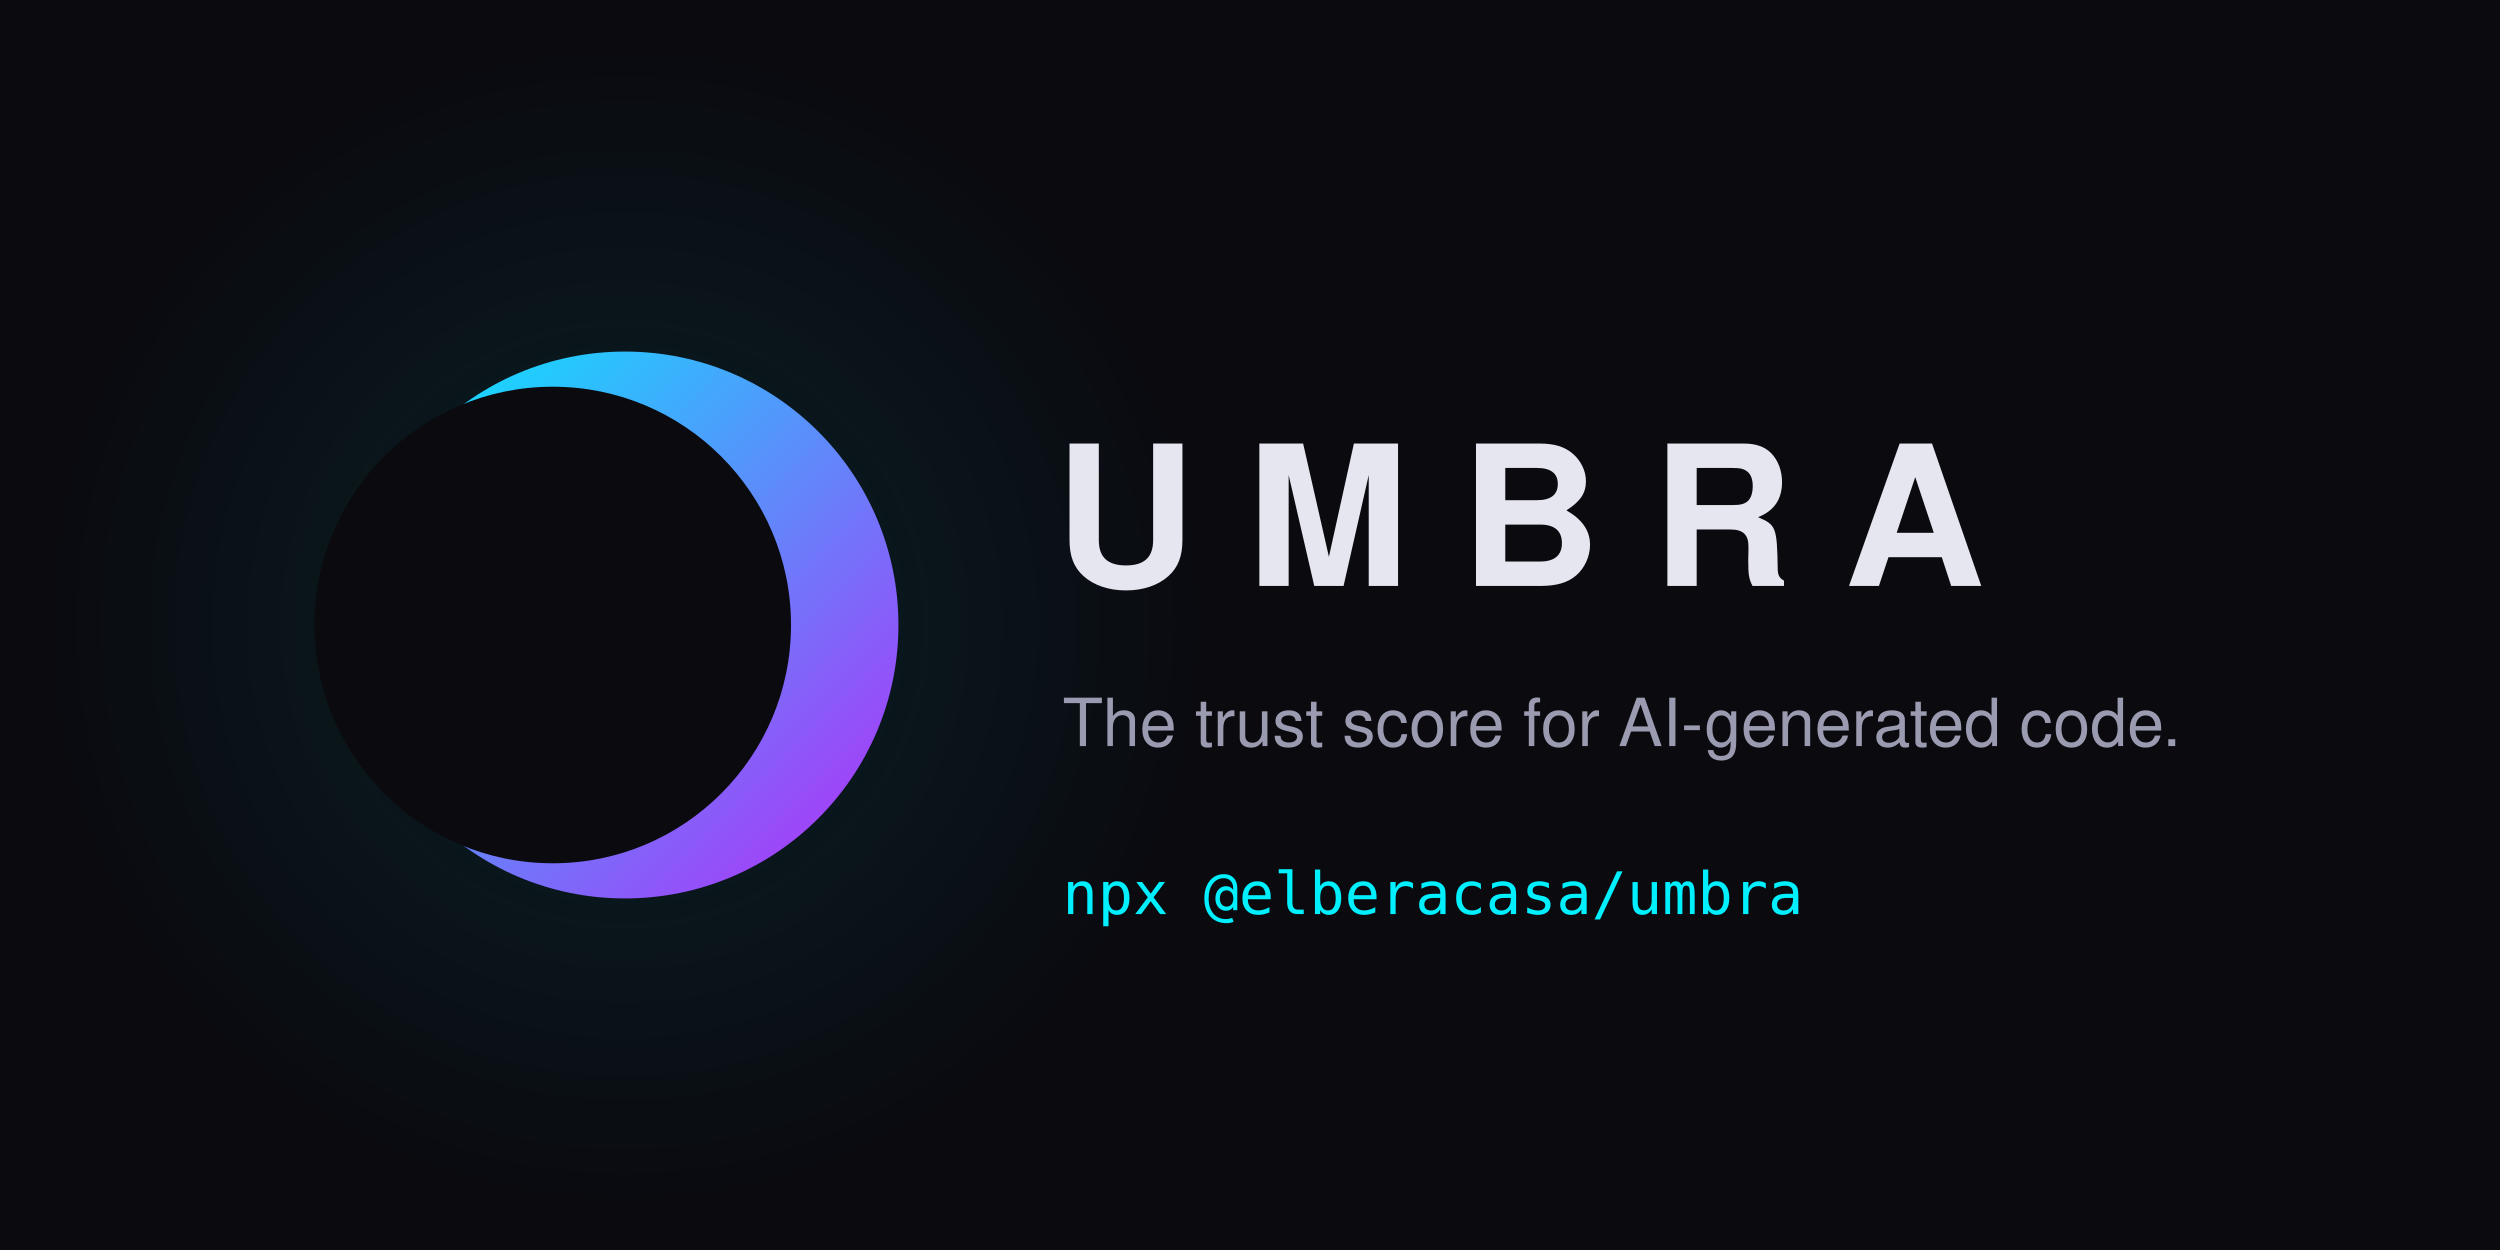
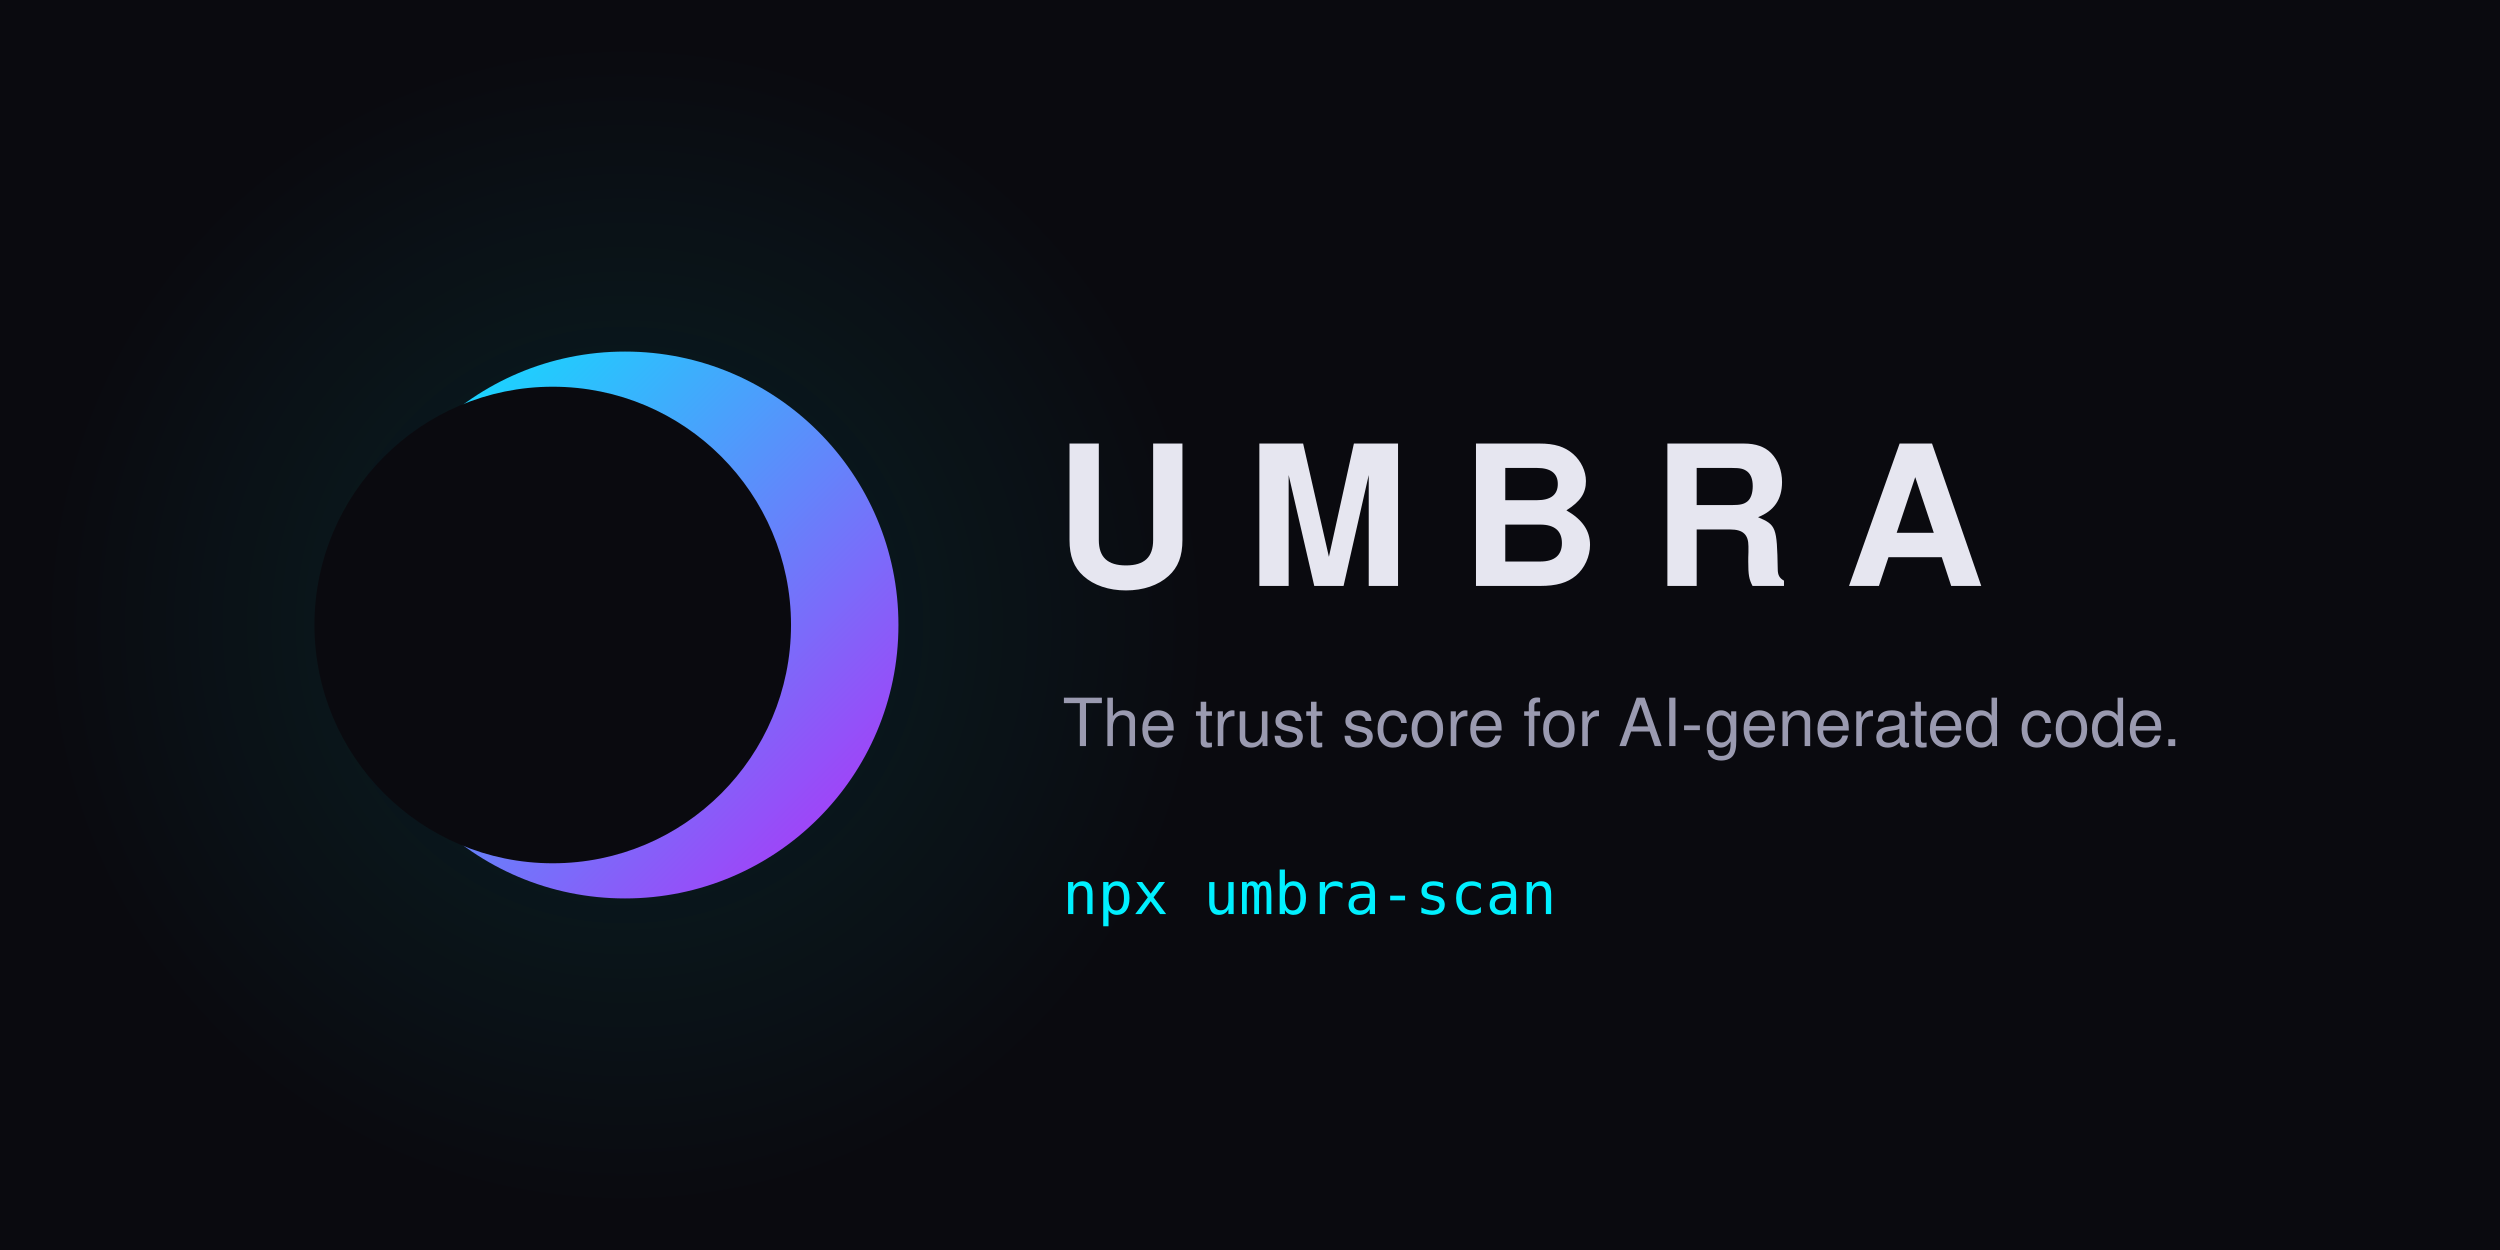
<svg xmlns="http://www.w3.org/2000/svg" viewBox="0 0 1280 640">
  <defs>
    <linearGradient id="g" x1="0" y1="0" x2="1" y2="1">
      <stop offset="0" stop-color="#00f0ff" />
      <stop offset="1" stop-color="#b829f7" />
    </linearGradient>
    <radialGradient id="glow" cx="0.5" cy="0.5" r="0.5">
      <stop offset="0" stop-color="#00f0ff" stop-opacity="0.10" />
      <stop offset="1" stop-color="#00f0ff" stop-opacity="0" />
    </radialGradient>
  </defs>
  <rect width="1280" height="640" fill="#0a0a0f" />
  <circle cx="320" cy="320" r="300" fill="url(#glow)" />
  <circle cx="320" cy="320" r="140" fill="url(#g)" />
  <circle cx="283" cy="320" r="122" fill="#0a0a0f" />
  <text x="540" y="300" font-family="Helvetica Neue, Helvetica, Arial, sans-serif" font-size="100" font-weight="700" letter-spacing="26" fill="#e6e6f0">UMBRA</text>
  <text x="544" y="382" font-family="Helvetica Neue, Helvetica, Arial, sans-serif" font-size="34" font-weight="400" fill="#9a9ab0">The trust score for AI-generated code.</text>
-   <text x="544" y="468" font-family="Menlo, Monaco, monospace" font-size="30" fill="#00f0ff">npx @elberacasa/umbra</text>
+   <text x="544" y="468" font-family="Menlo, Monaco, monospace" font-size="30" fill="#00f0ff">npx umbra-scan</text>
</svg>
